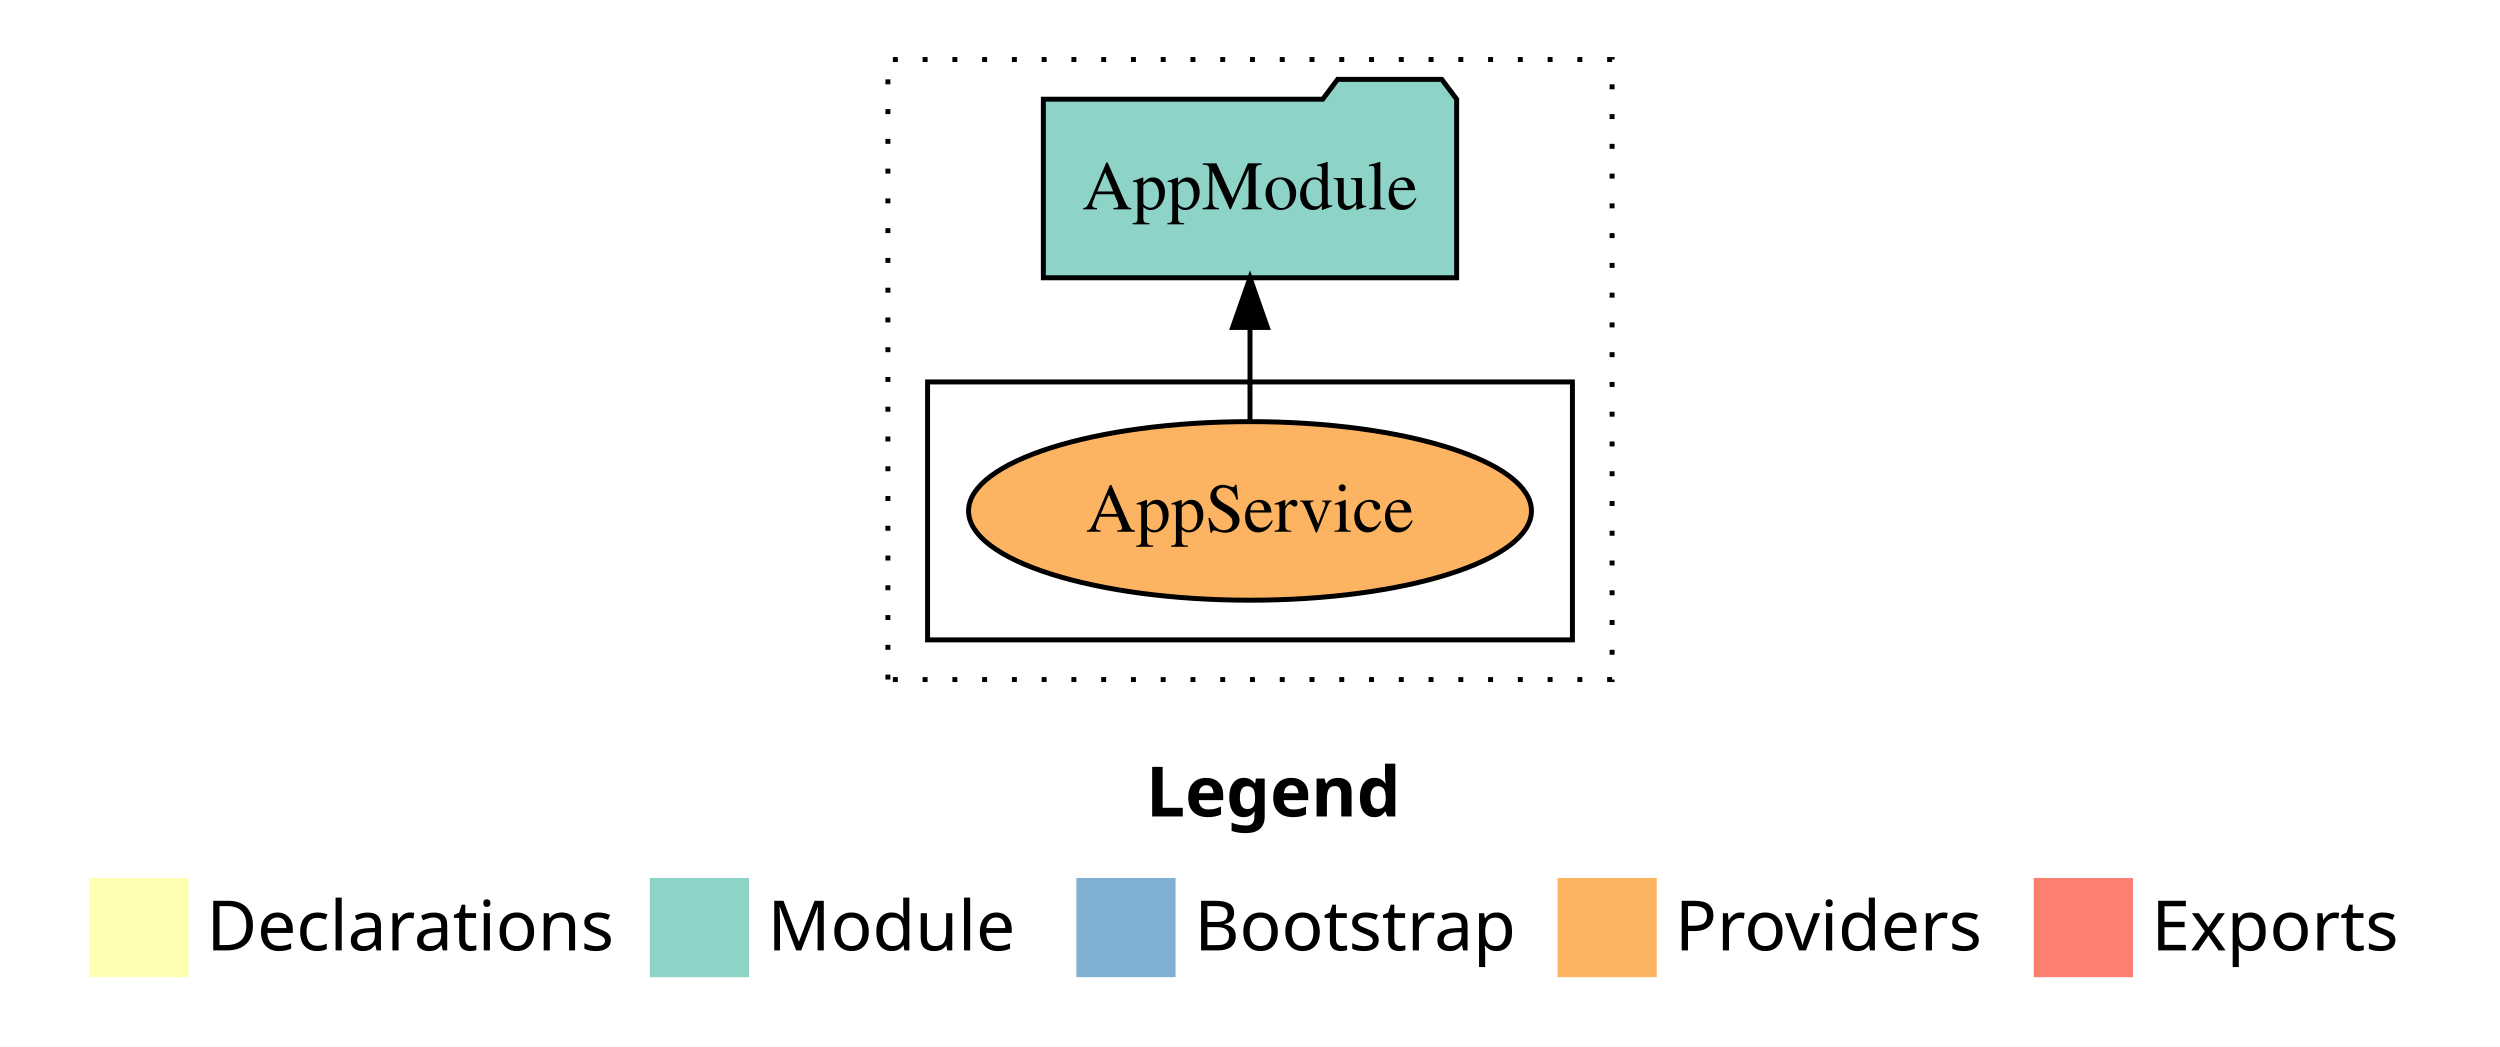
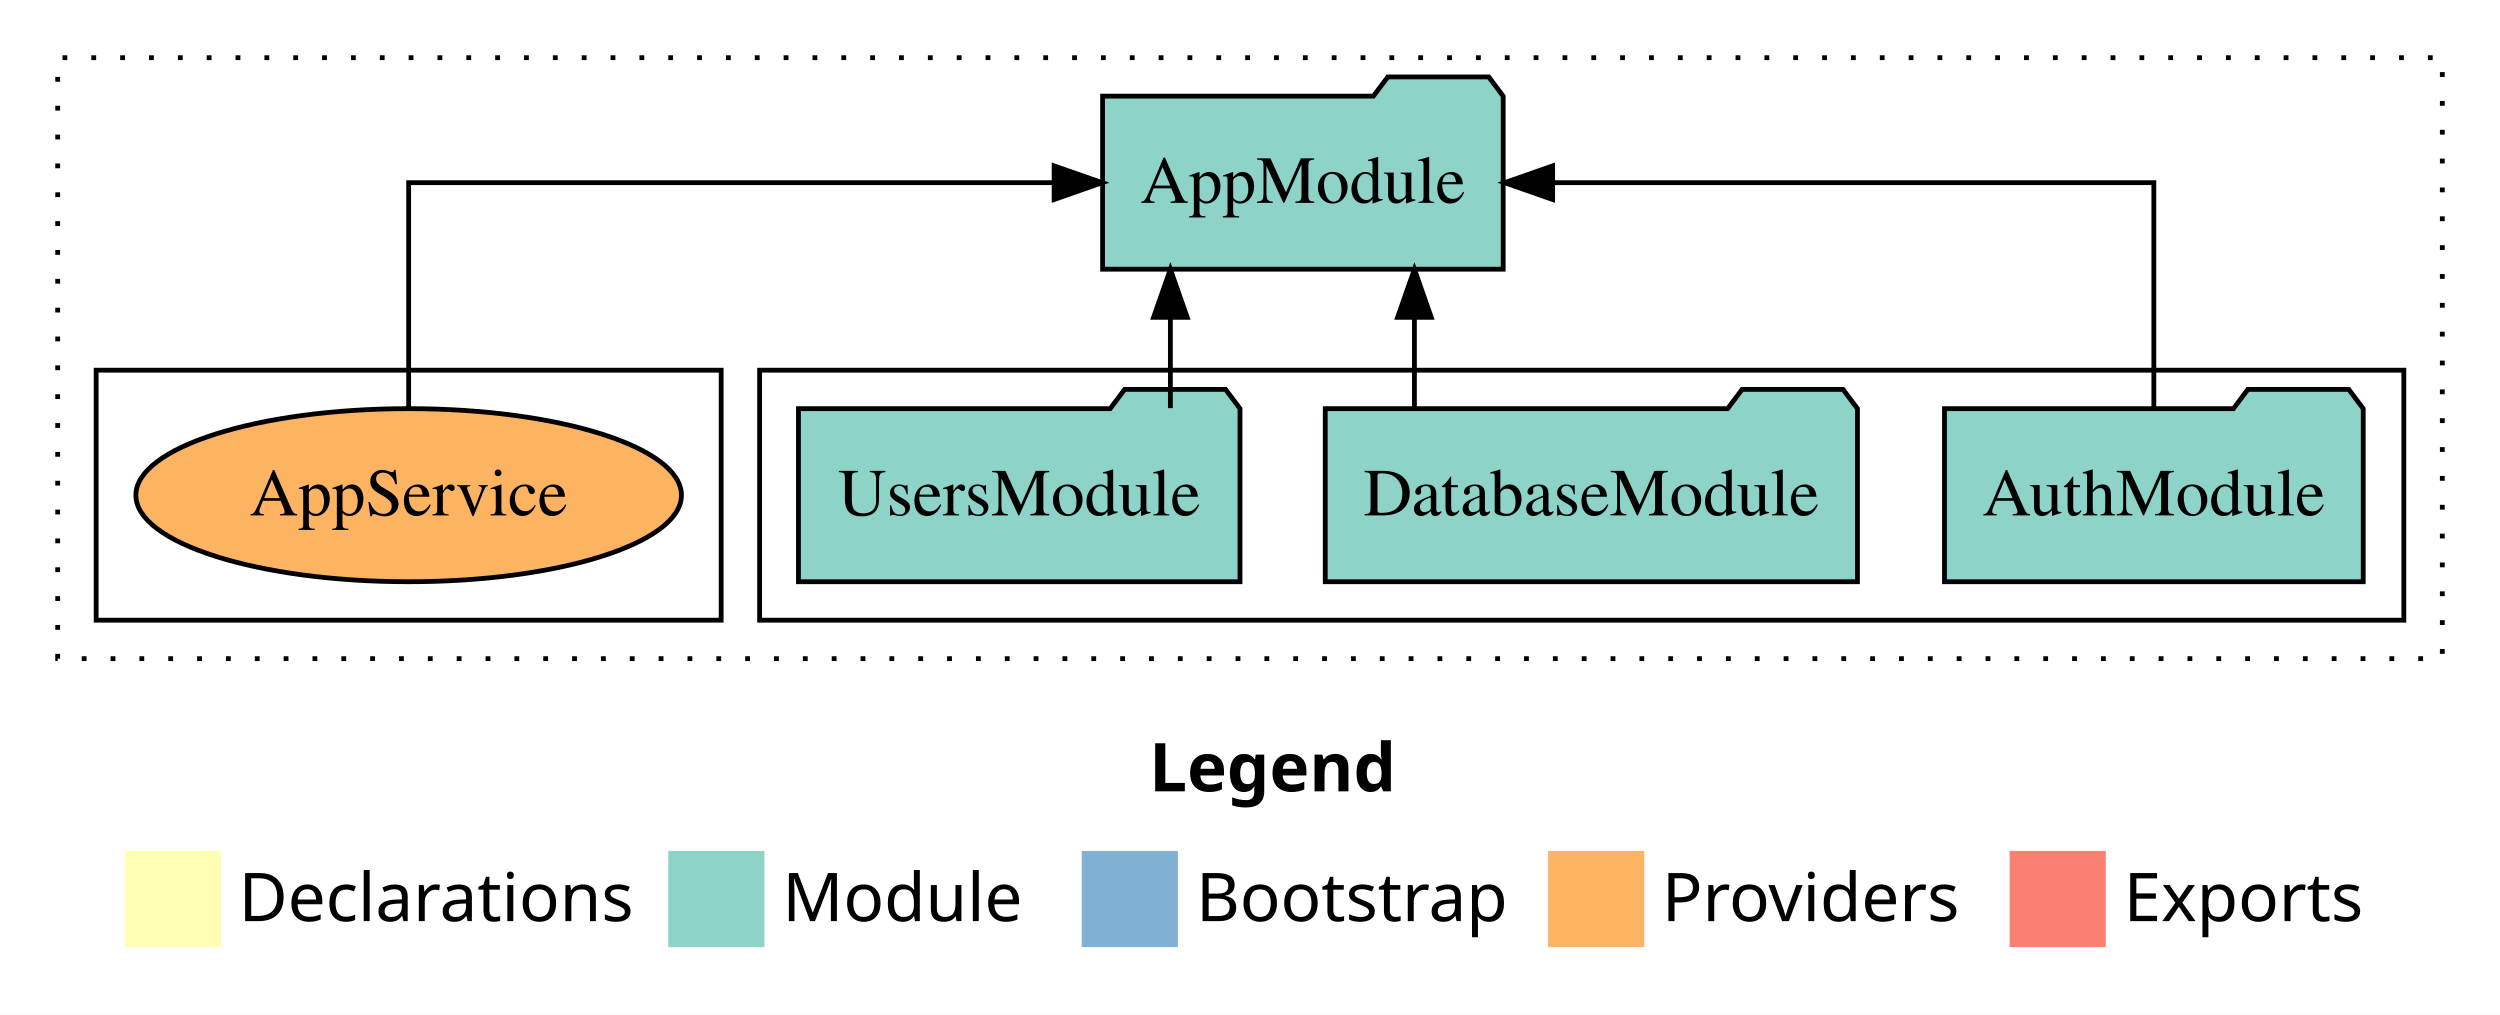
- <svg xmlns="http://www.w3.org/2000/svg" width="504pt" height="211pt" viewBox="0.00 0.00 504.00 211.00">
+ <svg xmlns="http://www.w3.org/2000/svg" width="520pt" height="211pt" viewBox="0.00 0.00 520.00 211.00">
  <g id="graph0" class="graph" transform="scale(1 1) rotate(0) translate(4 207)">
-     <polygon fill="white" stroke="transparent" points="-4,4 -4,-207 500,-207 500,4 -4,4" />
-     <text text-anchor="start" x="227.01" y="-42.4" font-family="Times-12" font-weight="bold" font-size="14.00">Legend</text>
-     <polygon fill="#ffffb3" stroke="transparent" points="14,-10 14,-30 34,-30 34,-10 14,-10" />
-     <text text-anchor="start" x="37.63" y="-15.4" font-family="Times-12" font-size="14.00">  Declarations</text>
-     <polygon fill="#8dd3c7" stroke="transparent" points="127,-10 127,-30 147,-30 147,-10 127,-10" />
-     <text text-anchor="start" x="150.73" y="-15.4" font-family="Times-12" font-size="14.00">  Module</text>
-     <polygon fill="#80b1d3" stroke="transparent" points="213,-10 213,-30 233,-30 233,-10 213,-10" />
-     <text text-anchor="start" x="236.78" y="-15.4" font-family="Times-12" font-size="14.00">  Bootstrap</text>
-     <polygon fill="#fdb462" stroke="transparent" points="310,-10 310,-30 330,-30 330,-10 310,-10" />
-     <text text-anchor="start" x="333.67" y="-15.4" font-family="Times-12" font-size="14.00">  Providers</text>
-     <polygon fill="#fb8072" stroke="transparent" points="406,-10 406,-30 426,-30 426,-10 406,-10" />
-     <text text-anchor="start" x="429.73" y="-15.4" font-family="Times-12" font-size="14.00">  Exports</text>
+     <polygon fill="white" stroke="transparent" points="-4,4 -4,-207 516,-207 516,4 -4,4" />
+     <text text-anchor="start" x="235.01" y="-42.4" font-family="Times-12" font-weight="bold" font-size="14.00">Legend</text>
+     <polygon fill="#ffffb3" stroke="transparent" points="22,-10 22,-30 42,-30 42,-10 22,-10" />
+     <text text-anchor="start" x="45.63" y="-15.4" font-family="Times-12" font-size="14.00">  Declarations</text>
+     <polygon fill="#8dd3c7" stroke="transparent" points="135,-10 135,-30 155,-30 155,-10 135,-10" />
+     <text text-anchor="start" x="158.73" y="-15.4" font-family="Times-12" font-size="14.00">  Module</text>
+     <polygon fill="#80b1d3" stroke="transparent" points="221,-10 221,-30 241,-30 241,-10 221,-10" />
+     <text text-anchor="start" x="244.78" y="-15.4" font-family="Times-12" font-size="14.00">  Bootstrap</text>
+     <polygon fill="#fdb462" stroke="transparent" points="318,-10 318,-30 338,-30 338,-10 318,-10" />
+     <text text-anchor="start" x="341.67" y="-15.4" font-family="Times-12" font-size="14.00">  Providers</text>
+     <polygon fill="#fb8072" stroke="transparent" points="414,-10 414,-30 434,-30 434,-10 414,-10" />
+     <text text-anchor="start" x="437.73" y="-15.4" font-family="Times-12" font-size="14.00">  Exports</text>
    <g id="clust1" class="cluster">
-       <polygon fill="none" stroke="black" stroke-dasharray="1,5" points="175,-70 175,-195 321,-195 321,-70 175,-70" />
+       <polygon fill="none" stroke="black" stroke-dasharray="1,5" points="8,-70 8,-195 504,-195 504,-70 8,-70" />
+     </g>
+     <g id="clust3" class="cluster">
+       <polygon fill="none" stroke="black" points="154,-78 154,-130 496,-130 496,-78 154,-78" />
    </g>
    <g id="clust6" class="cluster">
-       <polygon fill="none" stroke="black" points="183,-78 183,-130 313,-130 313,-78 183,-78" />
+       <polygon fill="none" stroke="black" points="16,-78 16,-130 146,-130 146,-78 16,-78" />
    </g>
    <g id="node1" class="node">
-       <ellipse fill="#fdb462" stroke="black" cx="248" cy="-104" rx="56.74" ry="18" />
-       <text text-anchor="middle" x="248" y="-99.8" font-family="Times,serif" font-size="14.00">AppService</text>
+       <polygon fill="#8dd3c7" stroke="black" points="487.55,-122 484.55,-126 463.55,-126 460.55,-122 400.45,-122 400.45,-86 487.55,-86 487.55,-122" />
+       <text text-anchor="middle" x="444" y="-99.8" font-family="Times,serif" font-size="14.00">AuthModule</text>
+     </g>
+     <g id="node4" class="node">
+       <polygon fill="#8dd3c7" stroke="black" points="308.66,-187 305.66,-191 284.66,-191 281.66,-187 225.34,-187 225.34,-151 308.66,-151 308.66,-187" />
+       <text text-anchor="middle" x="267" y="-164.8" font-family="Times,serif" font-size="14.00">AppModule</text>
+     </g>
+     <g id="edge1" class="edge">
+       <path fill="none" stroke="black" d="M444,-122.11C444,-141.34 444,-169 444,-169 444,-169 318.95,-169 318.95,-169" />
+       <polygon fill="black" stroke="black" points="318.95,-165.5 308.95,-169 318.95,-172.5 318.95,-165.5" />
    </g>
    <g id="node2" class="node">
-       <polygon fill="#8dd3c7" stroke="black" points="289.66,-187 286.66,-191 265.66,-191 262.66,-187 206.34,-187 206.34,-151 289.66,-151 289.66,-187" />
-       <text text-anchor="middle" x="248" y="-164.8" font-family="Times,serif" font-size="14.00">AppModule</text>
+       <polygon fill="#8dd3c7" stroke="black" points="382.35,-122 379.35,-126 358.35,-126 355.35,-122 271.65,-122 271.65,-86 382.35,-86 382.35,-122" />
+       <text text-anchor="middle" x="327" y="-99.8" font-family="Times,serif" font-size="14.00">DatabaseModule</text>
    </g>
-     <g id="edge1" class="edge">
-       <path fill="none" stroke="black" d="M248,-122.11C248,-122.11 248,-140.99 248,-140.99" />
-       <polygon fill="black" stroke="black" points="244.5,-140.99 248,-150.99 251.5,-140.99 244.5,-140.99" />
+     <g id="edge2" class="edge">
+       <path fill="none" stroke="black" d="M290.2,-122.11C290.2,-122.11 290.2,-140.99 290.2,-140.99" />
+       <polygon fill="black" stroke="black" points="286.7,-140.99 290.2,-150.99 293.7,-140.99 286.7,-140.99" />
+     </g>
+     <g id="node3" class="node">
+       <polygon fill="#8dd3c7" stroke="black" points="253.92,-122 250.92,-126 229.92,-126 226.92,-122 162.08,-122 162.08,-86 253.92,-86 253.92,-122" />
+       <text text-anchor="middle" x="208" y="-99.8" font-family="Times,serif" font-size="14.00">UsersModule</text>
+     </g>
+     <g id="edge3" class="edge">
+       <path fill="none" stroke="black" d="M239.44,-122.11C239.44,-122.11 239.44,-140.99 239.44,-140.99" />
+       <polygon fill="black" stroke="black" points="235.94,-140.99 239.44,-150.99 242.94,-140.99 235.94,-140.99" />
+     </g>
+     <g id="node5" class="node">
+       <ellipse fill="#fdb462" stroke="black" cx="81" cy="-104" rx="56.74" ry="18" />
+       <text text-anchor="middle" x="81" y="-99.8" font-family="Times,serif" font-size="14.00">AppService</text>
+     </g>
+     <g id="edge4" class="edge">
+       <path fill="none" stroke="black" d="M81,-122.11C81,-141.34 81,-169 81,-169 81,-169 215.26,-169 215.26,-169" />
+       <polygon fill="black" stroke="black" points="215.26,-172.5 225.26,-169 215.26,-165.5 215.26,-172.5" />
    </g>
  </g>
</svg>
